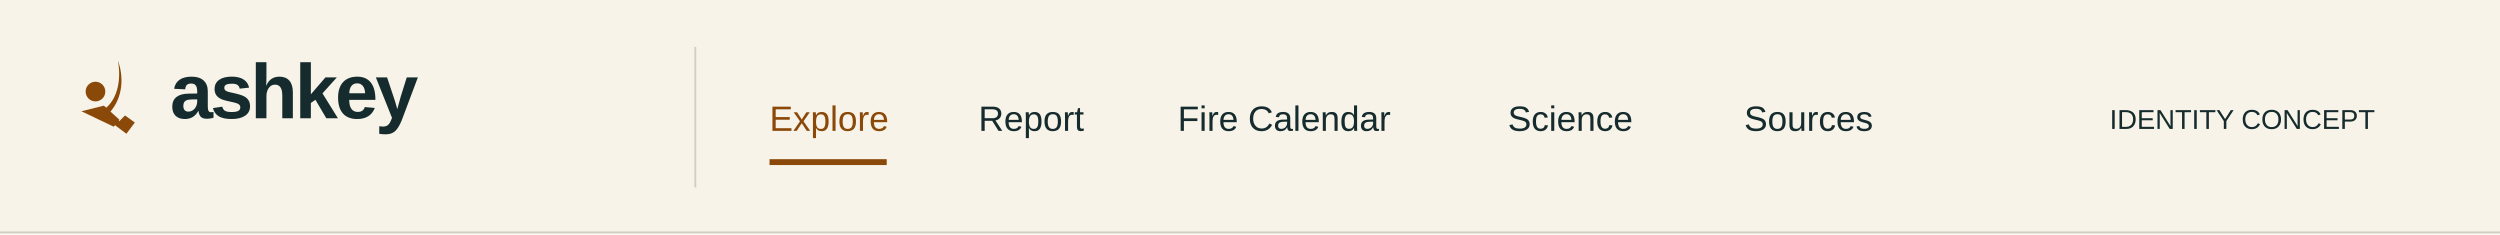
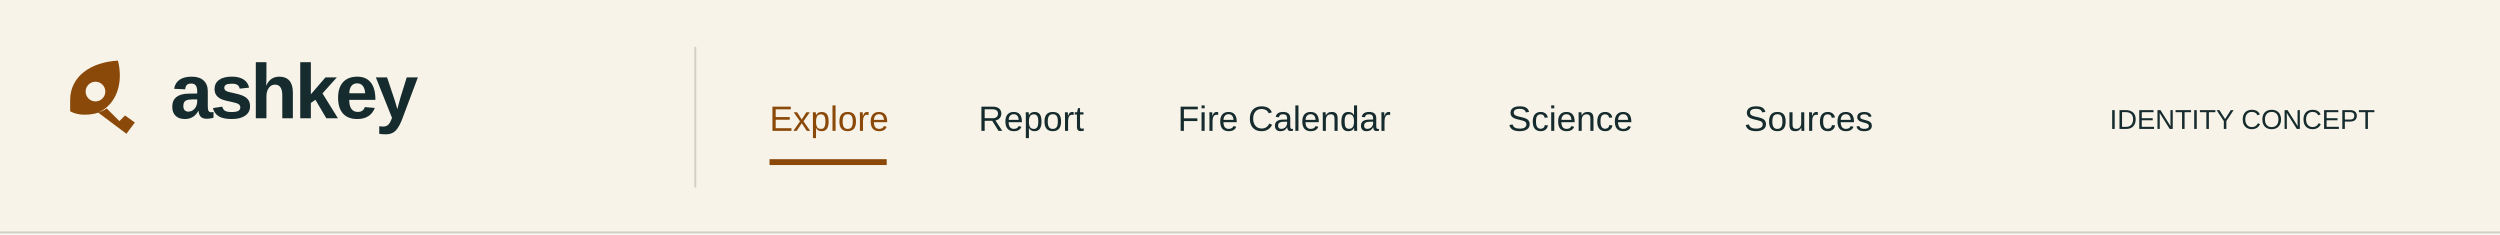
<svg xmlns="http://www.w3.org/2000/svg" width="1280" height="120" viewBox="0 0 1280 120" role="img" aria-label="Ashkey light application header concept">
  <rect width="1280" height="120" fill="#f7f3e8" />
  <g transform="translate(28 26) scale(0.72)">
    <g transform="translate(0 0)">
-       <path fill="#8b4909" fill-rule="evenodd" d="M10 35C10 18 24 8 45 7C48 24 43 39 31 44L51 59L57 51L50 46L46 50L39 44C49 33 49 18 45 7C24 8 10 18 10 35ZM22 29a7 7 0 1 0 14 0a7 7 0 1 0-14 0Z" />
-       <path d="M19 43L35 39L46 49L42 54Z" fill="#8b4909" />
+       <path fill="#8b4909" fill-rule="evenodd" d="M11 35C11 18 26 8 45 7C49 23 44 38 31 44L51 59L57 51L50 46L46 50L37 41C30 46 18 47 11 43ZM22 29a7 7 0 1 0 14 0a7 7 0 1 0-14 0Z" />
    </g>
    <text x="82" y="48" fill="#152b2d" font-family="Arial, sans-serif" font-size="55" font-weight="600" letter-spacing="-2">ashkey</text>
  </g>
  <path d="M356 24V96" stroke="#00000026" />
  <g fill="#152b2d" font-family="Arial,sans-serif" font-size="18">
    <text x="394" y="67" fill="#8b4909">Explore</text>
    <text x="501" y="67">Report</text>
    <text x="603" y="67">Fire Calendar</text>
    <text x="772" y="67">Science</text>
    <text x="893" y="67">Sources</text>
  </g>
  <path d="M394 83H454" stroke="#8b4909" stroke-width="3" />
  <text x="1216" y="66" text-anchor="end" fill="#152b2d" font-family="Arial,sans-serif" font-size="14">IDENTITY CONCEPT</text>
  <path d="M0 119H1280" stroke="#00000026" />
</svg>
